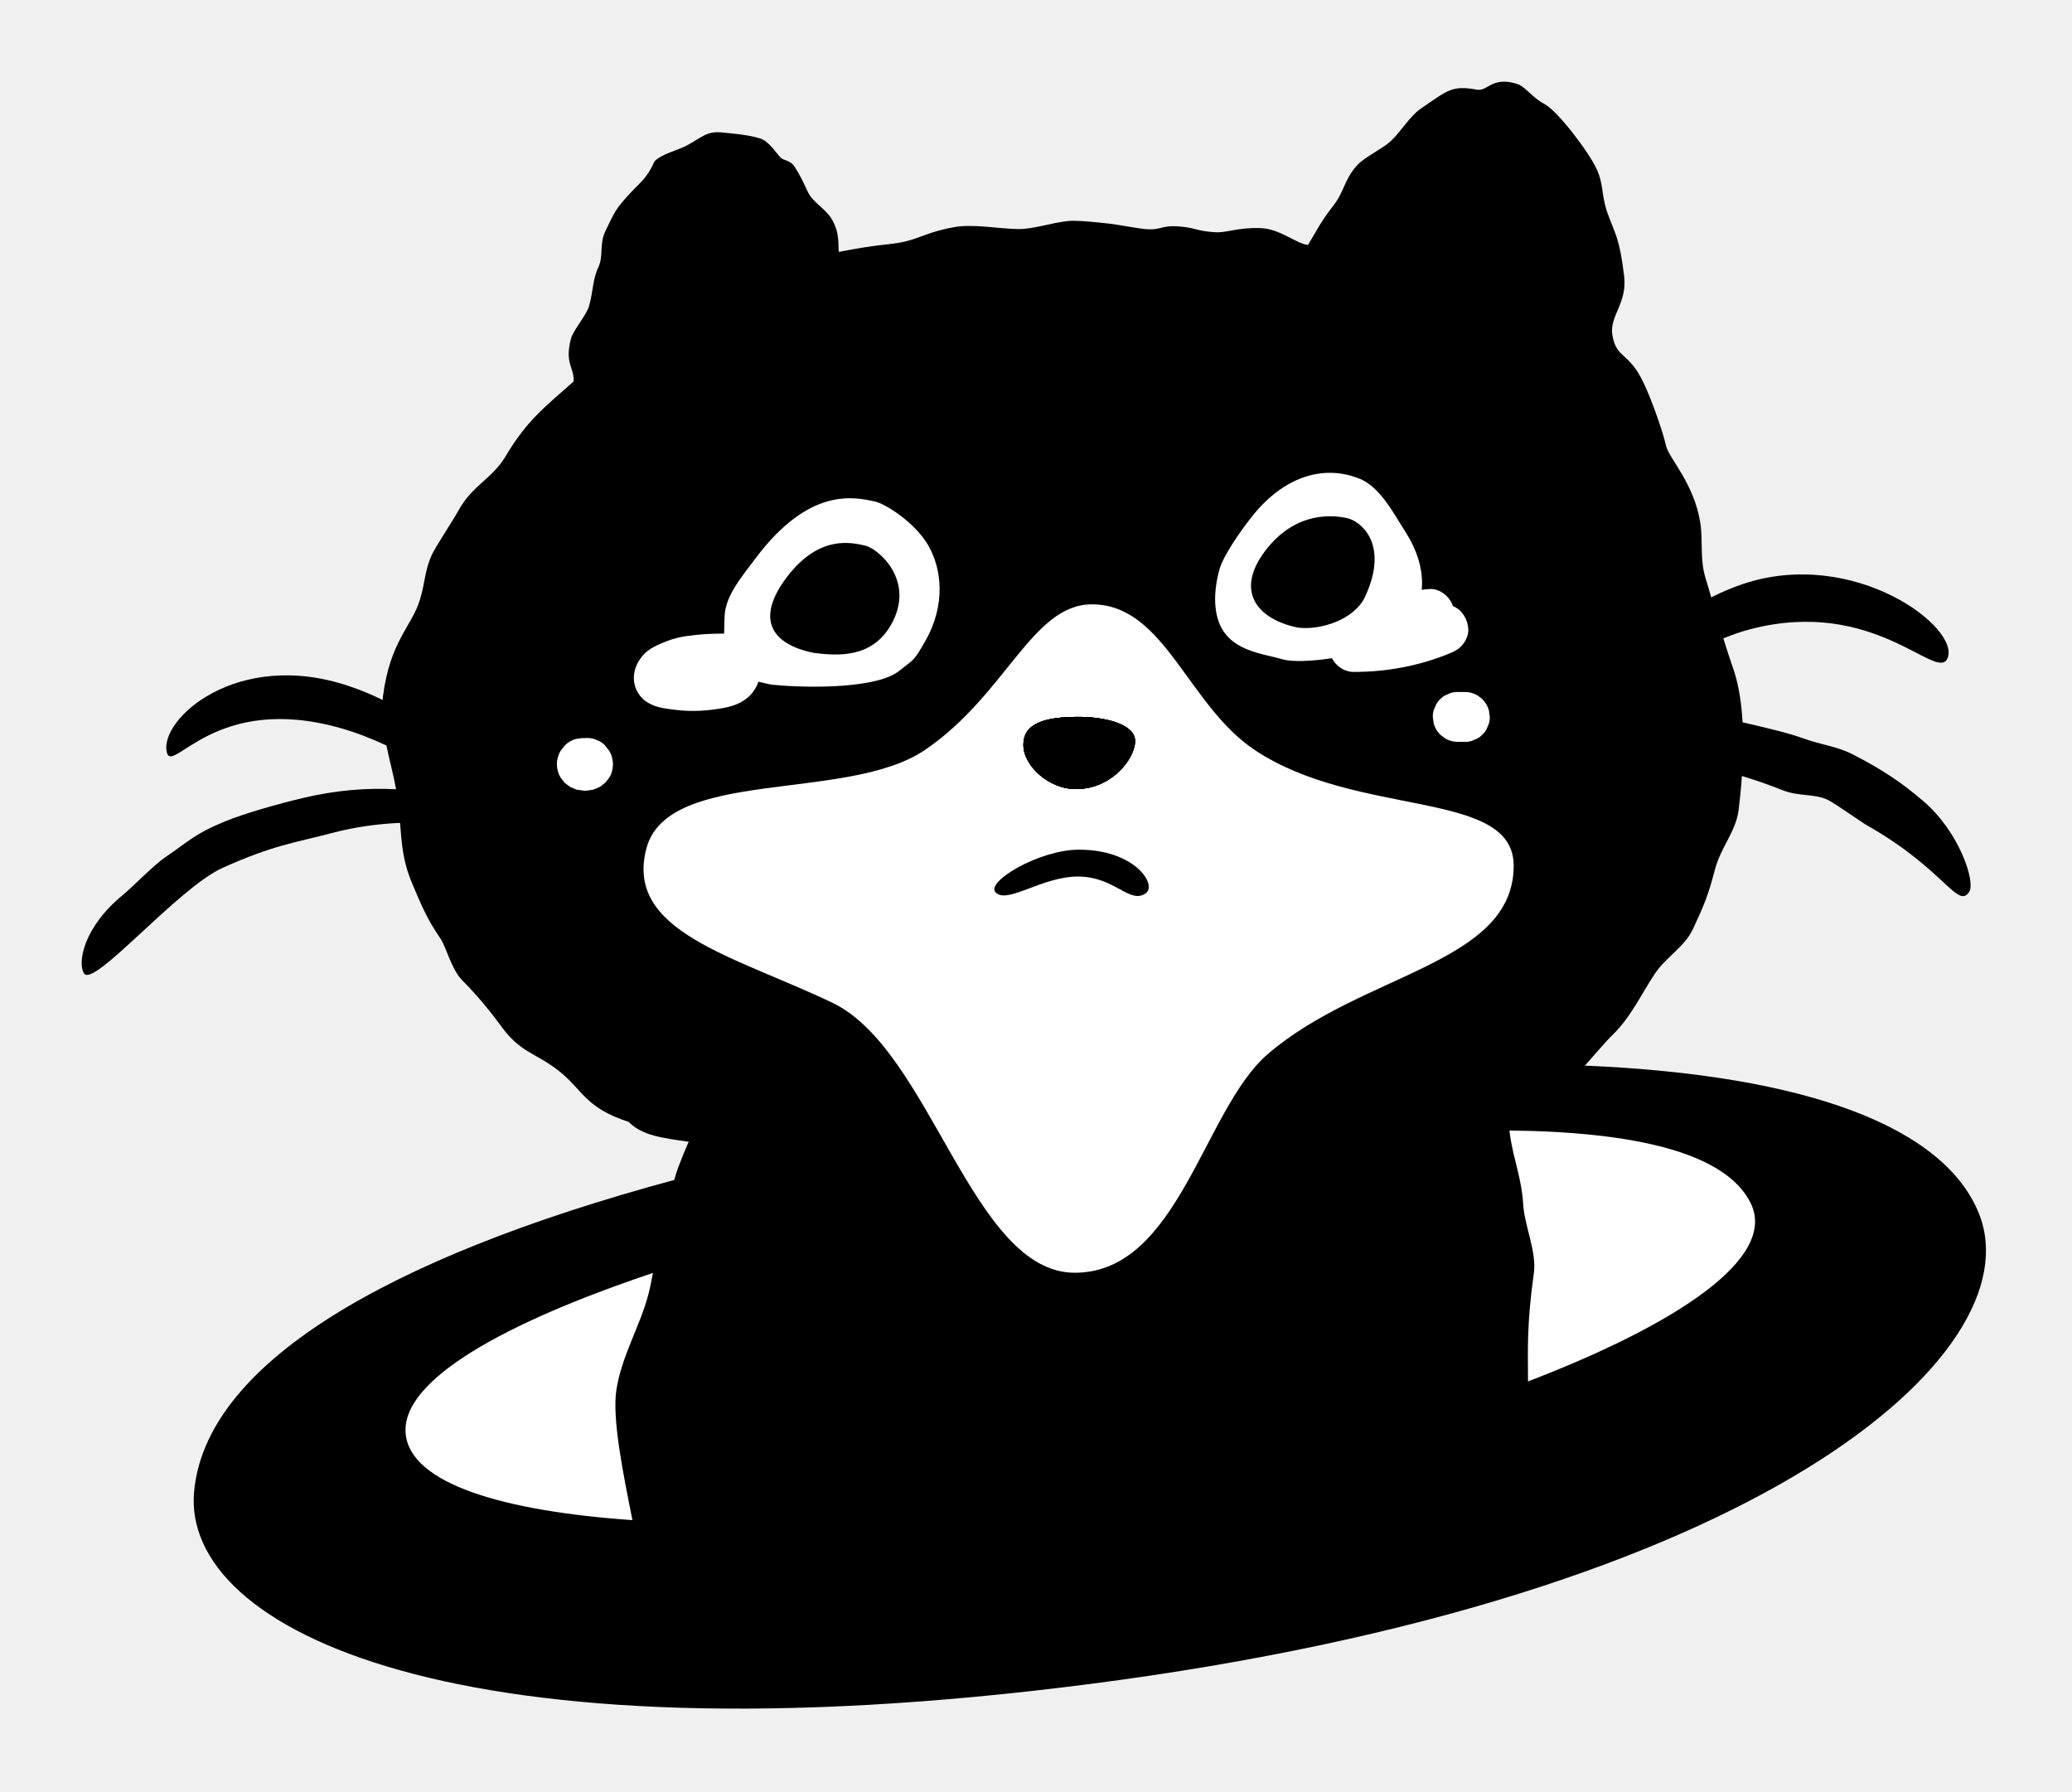
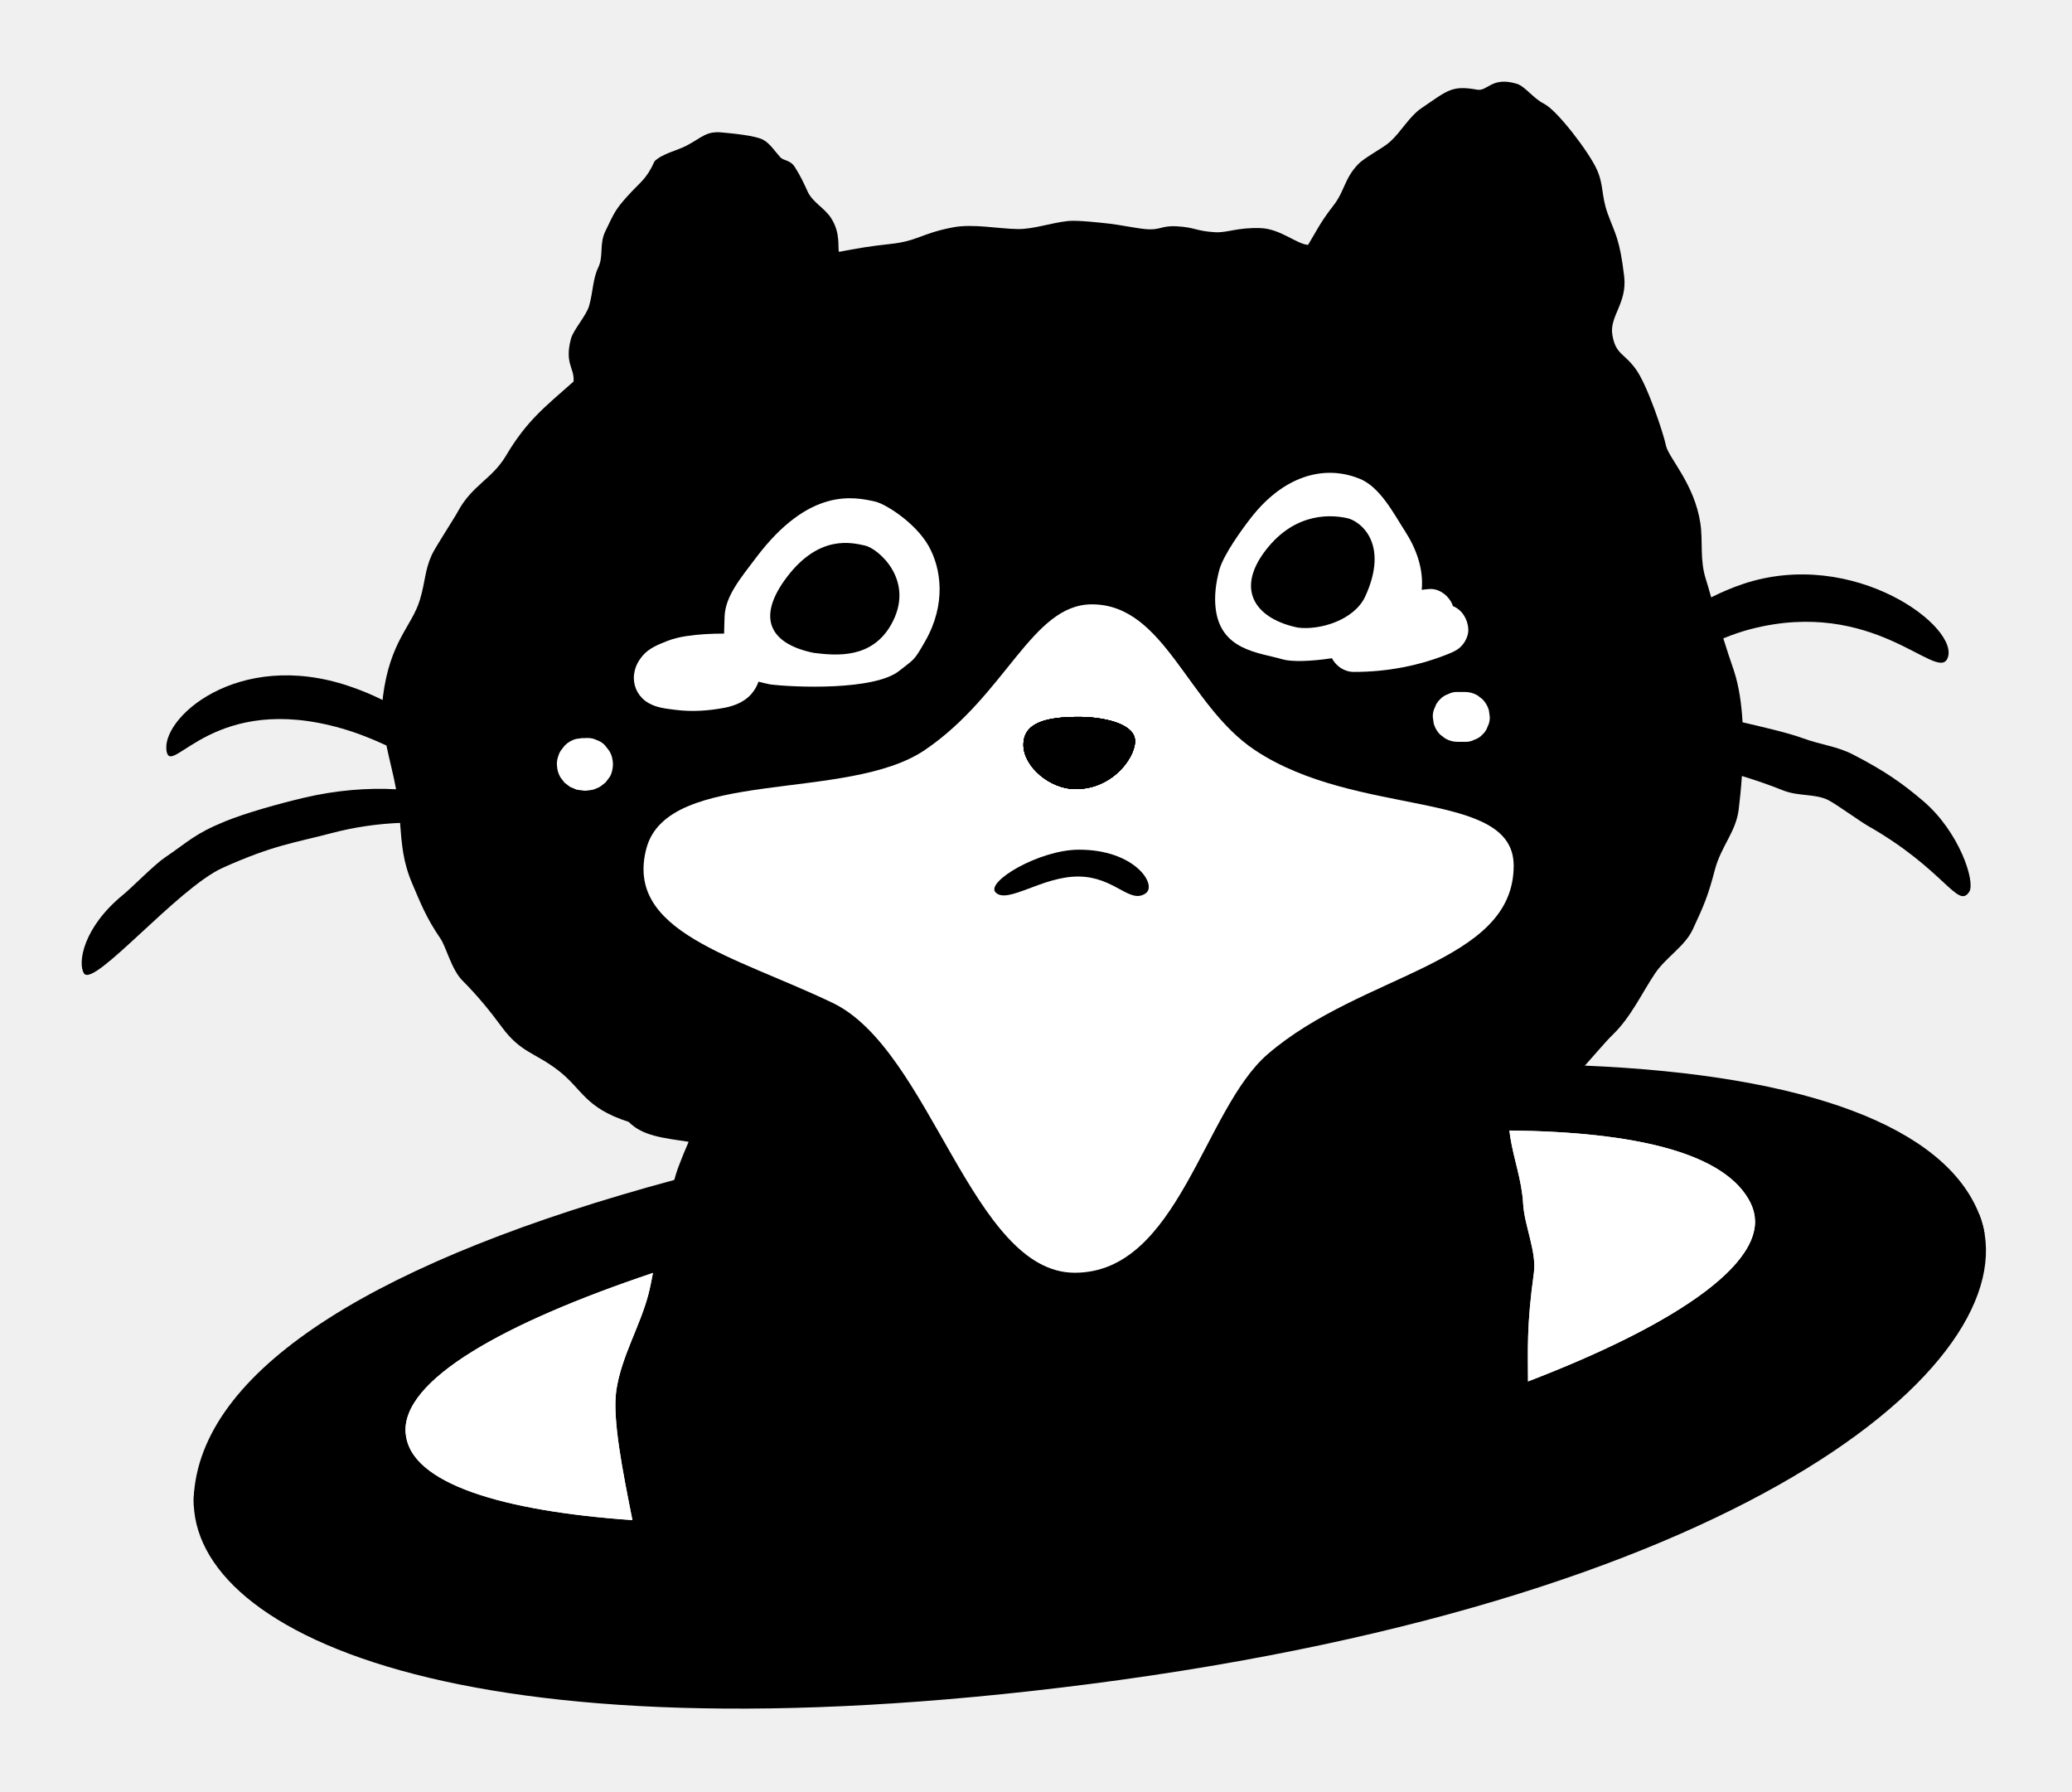
<svg xmlns="http://www.w3.org/2000/svg" viewBox="0 0 406 351" width="406" height="351">
  <g transform="translate(16 16)">
    <path id="eye-l-normal" d="M166.74 102.56C166.74 91.51 157.79 82.56 146.74 82.56C135.69 82.56 126.74 91.51 126.74 102.56C126.74 114.16 135.69 123.56 146.74 123.56C157.79 123.56 166.74 114.16 166.74 102.56Z" fill="#ffffff" />
    <path id="eye-l-angry" d="M166.74 104.06C166.74 101.06 153.74 98.06 146.74 96.06C139.74 94.06 126.74 87.06 126.74 89.06C125.74 108.06 134.74 121.06 146.74 121.06C158.74 121.06 166.74 113.06 166.74 104.06Z" fill="#ffffff" />
    <path id="eye-l-curious" d="M169.74 101.06C169.74 87.805 159.443 77.06 146.74 77.06C134.037 77.06 123.74 87.805 123.74 101.06C123.74 114.315 134.037 125.06 146.74 125.06C159.443 125.06 169.74 114.315 169.74 101.06Z" fill="#ffffff" />
    <path id="eye-l-shy" d="M166.74 107.06C166.74 104.06 155.74 103.06 146.74 103.06C137.74 103.06 126.74 104.06 126.74 107.06C126.74 116.06 135.74 122.06 146.74 122.06C157.74 122.06 166.74 116.06 166.74 107.06Z" fill="#ffffff" />
    <path id="eye-r-normal" d="M260.16 96.48C260.16 85.99 251.65 77.48 241.16 77.48C230.67 77.48 222.16 85.99 222.16 96.48C222.16 107.53 230.67 116.48 241.16 116.48C251.65 116.48 260.16 107.53 260.16 96.48Z" fill="#ffffff" />
    <path id="eye-r-angry" d="M261.16 82.98C261.16 80.98 248.16 87.98 241.16 89.98C234.16 91.98 221.16 94.98 221.16 97.98C221.16 106.98 229.16 114.98 241.16 114.98C253.16 114.98 262.16 101.98 261.16 82.98Z" fill="#ffffff" />
    <path id="eye-r-curious" d="M262.16 94.98C262.16 81.725 252.758 70.98 241.16 70.98C229.562 70.98 220.16 81.725 220.16 94.98C220.16 108.235 229.562 118.98 241.16 118.98C252.758 118.98 262.16 108.235 262.16 94.98Z" fill="#ffffff" />
    <path id="eye-r-shy" d="M261.16 100.98C261.16 97.98 250.16 96.98 241.16 96.98C232.16 96.98 221.16 97.98 221.16 100.98C221.16 109.98 230.16 115.98 241.16 115.98C252.16 115.98 261.16 109.98 261.16 100.98Z" fill="#ffffff" />
-     <path id="mouth-normal" d="M207.63 154.43C207.63 151.67 201.36 149.43 193.63 149.43C185.9 149.43 179.63 151.67 179.63 154.43C179.63 158.85 185.9 162.43 193.63 162.43C201.36 162.43 207.63 158.85 207.63 154.43Z" fill="#000000" />
+     <path id="eye-l-happy" d="M166.74 109.56C164.74 100.56 156.74 91.56 146.74 91.56C136.74 91.56 128.74 100.56 126.74 109.56C132.74 105.56 137.74 98.56 146.74 98.56C155.74 98.56 160.74 105.56 166.74 109.56Z" fill="#ffffff" />
+     <path id="eye-r-happy" d="M260.16 103.48C258.16 94.48 251.16 85.48 241.16 85.48C231.16 85.48 224.16 94.48 222.16 103.48C228.16 99.48 232.16 92.48 241.16 92.48C250.16 92.48 254.16 99.48 260.16 103.48Z" fill="#ffffff" />
+     <path id="pupil-l-happy" d="M147.74 95.06C147.74 94.508 147.292 94.06 146.74 94.06C146.188 94.06 145.74 94.508 145.74 95.06C145.74 95.612 146.188 96.06 146.74 96.06C147.292 96.06 147.74 95.612 147.74 95.06Z" fill="#000000" />
+     <path id="pupil-r-happy" d="M242.16 88.98C242.16 88.428 241.712 87.98 241.16 87.98C240.608 87.98 240.16 88.428 240.16 88.98C240.16 89.532 240.608 89.98 241.16 89.98C241.712 89.98 242.16 89.532 242.16 88.98Z" fill="#000000" />
+     <path id="mouth-happy" d="M210.29 149.32C209.68 147.5 201.495 147.107 193.384 147.395C185.273 147.683 177.235 148.65 176.92 150.55C176.28 155.34 187.85 167.2 192.4 167.06C196.95 166.91 211.5 153.96 210.29 149.32Z" fill="#000000" />
+     <path id="mouth-normal" d="M208.29 149.32C207.68 148 200.495 147.607 193.384 147.895C186.273 148.183 179.235 149.15 178.92 150.55C178.28 153.34 188.85 161.2 192.4 161.06C195.95 160.91 209.5 151.96 208.29 149.32Z" fill="#000000" />
    <path id="mouth-angry" d="M207 160C207 157 199 151 194 151C189 151 181 157 181 160C181 162 189 155 194 155C199 155 207 162 207 160Z" fill="#000000" />
    <path id="mouth-curious" d="M200.5 157C200.5 152.306 197.59 148.5 194 148.5C190.41 148.5 187.5 152.306 187.5 157C187.5 161.694 190.41 165.5 194 165.5C197.59 165.5 200.5 161.694 200.5 157Z" fill="#000000" />
    <path id="mouth-shy" d="M205 154C205 153 199 155 194 155C189 155 183 153 183 154C183 158 189 161 194 161C199 161 205 158 205 154Z" fill="#000000" />
    <path id="pupil-l-normal" d="M158.94 103.06C158.94 95.77 153.478 89.86 146.74 89.86C140.002 89.86 134.54 95.77 134.54 103.06C134.54 110.35 140.002 116.26 146.74 116.26C153.478 116.26 158.94 110.35 158.94 103.06Z" fill="#000000" />
    <path id="pupil-l-curious" d="M161.74 99.06C161.74 90.776 156.367 84.06 149.74 84.06C143.113 84.06 137.74 90.776 137.74 99.06C137.74 107.344 143.113 114.06 149.74 114.06C156.367 114.06 161.74 107.344 161.74 99.06Z" fill="#000000" />
    <path id="pupil-l-shy" d="M152.74 113.06C152.74 109.47 148.711 106.56 143.74 106.56C138.769 106.56 134.74 109.47 134.74 113.06C134.74 116.65 138.769 119.56 143.74 119.56C148.711 119.56 152.74 116.65 152.74 113.06Z" fill="#000000" />
    <path id="pupil-l-angry" d="M157.74 107.06C157.74 104.06 150.74 102.06 146.74 101.06C142.74 100.06 136.74 96.06 136.74 98.06C135.74 107.06 139.74 116.06 146.74 116.06C153.74 116.06 157.74 112.06 157.74 107.06Z" fill="#000000" />
    <path id="pupil-r-normal" d="M253.36 96.98C253.36 89.69 247.898 83.78 241.16 83.78C234.422 83.78 228.96 89.69 228.96 96.98C228.96 104.27 234.422 110.18 241.16 110.18C247.898 110.18 253.36 104.27 253.36 96.98Z" fill="#000000" />
    <path id="pupil-r-curious" d="M256.16 92.98C256.16 84.696 250.787 77.98 244.16 77.98C237.533 77.98 232.16 84.696 232.16 92.98C232.16 101.264 237.533 107.98 244.16 107.98C250.787 107.98 256.16 101.264 256.16 92.98Z" fill="#000000" />
    <path id="pupil-r-shy" d="M247.16 106.98C247.16 103.39 243.131 100.48 238.16 100.48C233.189 100.48 229.16 103.39 229.16 106.98C229.16 110.57 233.189 113.48 238.16 113.48C243.131 113.48 247.16 110.57 247.16 106.98Z" fill="#000000" />
    <path id="pupil-r-angry" d="M251.16 91.98C251.16 89.98 245.16 93.98 241.16 94.98C237.16 95.98 230.16 97.98 230.16 100.98C230.16 105.98 234.16 109.98 241.16 109.98C248.16 109.98 252.16 100.98 251.16 91.98Z" fill="#000000" />
-     <path id="body-articulated" d="M294.55 192.79C250 204 164 215 118.94 207.71C118.23 209.33 117.53 211.02 116.85 212.85C116.58 213.58 116.35 214.37 116.12 215.19C58.78 230.67 24.22 251.64 22.03 276.31C19.62 303.4 73.69 329.91 197.53 313.95C328.58 297.05 382.57 249.21 371.81 221.89C365.1 204.87 338.19 194.63 294.55 192.79Z" fill="#000000" />
-     <path id="head-articulated" d="M294.55 192.79C296.62 190.49 298.66 188.03 300.03 186.71C303.57 183.29 305.69 178.62 308.28 174.75C310.41 171.57 314.12 169.46 315.69 166.1C317.96 161.26 318.73 159.35 320.02 154.43C321.23 149.82 324.15 147 324.69 142.61C324.91 140.78 325.15 138.52 325.32 136.04C328.17 136.91 330.87 137.86 333.38 138.86C336.45 140.08 339.67 139.46 342.27 140.78C343.75 141.53 348.59 145.01 349.92 145.76C365.1 154.39 367.62 162.29 369.88 158.7C371.1 156.76 367.93 146.95 360.79 140.9C356.71 137.44 353.33 135.06 347.14 131.86C343.91 130.18 340.89 129.98 337.17 128.61C334.25 127.54 328.99 126.35 325.45 125.52C325.25 121.95 324.75 118.43 323.75 115.39C322.99 113.22 322.3 111.08 321.68 109.08C323.47 108.34 325.25 107.73 327.01 107.27C351.19 100.99 363.4 117.53 365.56 113.08C368.44 107.15 347.36 91.08 325.47 98.44C323.34 99.16 321.29 100.04 319.3 101.04C318.84 99.42 318.49 98.2 318.27 97.53C317.02 93.67 317.72 90.1 317.18 86.52C316 78.74 310.95 73.72 310.44 71.3C309.93 68.86 306.85 59.59 304.57 56.38C302.25 53.13 300.58 53.51 299.93 49.59C280 45 253 23 240.31 31.98C238.09 31.84 234.87 28.8 230.93 28.69C226.41 28.55 224.47 29.64 222.1 29.5C218.25 29.27 218.19 28.53 214.55 28.34C211.42 28.17 211.44 29.18 208.36 28.88C206.51 28.7 202.99 27.98 201.19 27.8C199.51 27.62 195.08 27.1 193.21 27.31C189.82 27.69 186.49 28.92 183.42 28.88C179.68 28.83 174.61 27.8 170.76 28.54C164.38 29.76 163.9 31.23 158.38 31.81C154.63 32.21 151.73 32.69 148.4 33.35C140 31 111 49 96.38 58.76C90.92 63.61 87.25 66.34 83.13 73.31C80.42 77.88 76.5 79.05 73.72 84.22C72.98 85.6 69.29 91.23 68.61 92.71C67.22 95.75 67.35 97.98 66.28 101.51C64.71 106.75 60.41 109.54 59.02 120.59C59 120.78 58.99 120.96 58.98 121.15C56.89 120.12 54.69 119.2 52.36 118.42C30.47 111.05 15.18 124.95 16.68 131.37C17.75 135.94 26.07 119.55 50.97 126.73C53.94 127.58 56.88 128.74 59.72 130.07C60.32 132.98 61.1 135.81 61.61 138.64C56.08 138.35 49.99 138.78 43.41 140.34C38.77 141.44 32.2 143.26 28.11 144.93C22.02 147.43 20.91 148.91 16.33 152C14.24 153.41 9.82 157.93 8.09 159.34C0.28 165.72 -0.82 172.69 0.45 174.71C2.32 177.68 18.79 158.02 27.64 154.03C37.61 149.55 41.7 149.15 48.91 147.25C53.55 146.02 58.09 145.41 62.39 145.23C62.73 149.42 62.91 152.77 64.81 157.21C66.39 160.89 67.5 163.81 70.3 167.89C71.44 169.55 72.46 173.98 74.63 176.14C77.48 178.99 80.01 182.07 82.35 185.26C86.02 190.25 88.86 190.24 93.36 193.71C98.19 197.43 98.5 201.01 107.2 203.82C109.87 206.55 113.84 206.95 118.94 207.71C137 215 148 243 194 243C236 243 266 219 294.55 192.79Z" fill="#000000" />
+     <path id="ring-back-articulated" d="M22.03 276.31C24.22 251.64 58.78 230.67 116.12 215.19C170 200 240 190 294.55 192.79C338.19 194.63 365.1 204.87 371.81 221.89C372.294 223.119 372.647 224.39 372.868 225.698L327.896 223.085C327.861 221.977 327.594 220.887 327.08 219.82C322.27 209.84 304.32 205.77 279.76 205.5C225 205 160 216 111.94 233.41C83.11 243.08 62.49 254.34 63.49 264.92C63.581 265.895 63.843 266.826 64.267 267.715L22.013 279.555C21.928 278.476 21.934 277.394 22.03 276.31Z" fill="#000000" />
+     <path id="torso-articulated" d="M294.55 192.79C250 185 164 185 115 197C115 202 116 206 118.94 207.71C118.23 209.33 117.53 211.02 116.85 212.85C116.58 213.58 116.35 214.37 116.12 215.19C114 222 113 228 111.94 233.41C111.67 234.86 111.39 236.28 111.06 237.57C109.43 243.82 105.78 249.74 104.78 256.31C103.91 261.97 106.09 272.62 107.92 281.84C109 290 110 298 112 302C160 302 240 284 283.41 276L283.41 254.66C283.4 248.41 283.12 243.74 284.56 233.37C285.12 229.26 282.69 224.08 282.46 219.92C282.19 215.14 280.63 211.27 279.92 206.7C279.86 206.31 279.81 205.91 279.76 205.5Z" fill="#000000" />
+     <path id="ring-front-articulated" d="M22.03 276.31C19.62 303.4 73.69 329.91 197.53 313.95C328.58 297.05 382.57 249.21 371.81 221.89L327.08 219.82C332.22 230.49 312.66 243.44 283.41 254.66C230 276 160 286 107.92 281.84C82.44 280.06 64.4 274.67 63.49 264.92Z" fill="#000000" />
+     <path id="head-articulated" d="M294.55 192.79C296.62 190.49 298.66 188.03 300.03 186.71C303.57 183.29 305.69 178.62 308.28 174.75C310.41 171.57 314.12 169.46 315.69 166.1C317.96 161.26 318.73 159.35 320.02 154.43C321.23 149.82 324.15 147 324.69 142.61C324.91 140.78 325.15 138.52 325.32 136.04C328.17 136.91 330.87 137.86 333.38 138.86C336.45 140.08 339.67 139.46 342.27 140.78C343.75 141.53 348.59 145.01 349.92 145.76C365.1 154.39 367.62 162.29 369.88 158.7C371.1 156.76 367.93 146.95 360.79 140.9C356.71 137.44 353.33 135.06 347.14 131.86C343.91 130.18 340.89 129.98 337.17 128.61C334.25 127.54 328.99 126.35 325.45 125.52C325.25 121.95 324.75 118.43 323.75 115.39C322.99 113.22 322.3 111.08 321.68 109.08C323.47 108.34 325.25 107.73 327.01 107.27C351.19 100.99 363.4 117.53 365.56 113.08C368.44 107.15 347.36 91.08 325.47 98.44C323.34 99.16 321.29 100.04 319.3 101.04C318.84 99.42 318.49 98.2 318.27 97.53C317.02 93.67 317.72 90.1 317.18 86.52C316 78.74 310.95 73.72 310.44 71.3C309.93 68.86 306.85 59.59 304.57 56.38C302.25 53.13 300.58 53.51 299.93 49.59C280 45 253 23 240.31 31.98C238.09 31.84 234.87 28.8 230.93 28.69C226.41 28.55 224.47 29.64 222.1 29.5C218.25 29.27 218.19 28.53 214.55 28.34C211.42 28.17 211.44 29.18 208.36 28.88C206.51 28.7 202.99 27.98 201.19 27.8C199.51 27.62 195.08 27.1 193.21 27.31C189.82 27.69 186.49 28.92 183.42 28.88C179.68 28.83 174.61 27.8 170.76 28.54C164.38 29.76 163.9 31.23 158.38 31.81C154.63 32.21 151.73 32.69 148.4 33.35C140 31 111 49 96.38 58.76C90.92 63.61 87.25 66.34 83.13 73.31C80.42 77.88 76.5 79.05 73.72 84.22C72.98 85.6 69.29 91.23 68.61 92.71C67.22 95.75 67.35 97.98 66.28 101.51C64.71 106.75 60.41 109.54 59.02 120.59C59 120.78 58.99 120.96 58.98 121.15C56.89 120.12 54.69 119.2 52.36 118.42C30.47 111.05 15.18 124.95 16.68 131.37C17.75 135.94 26.07 119.55 50.97 126.73C53.94 127.58 56.88 128.74 59.72 130.07C60.32 132.98 61.1 135.81 61.61 138.64C56.08 138.35 49.99 138.78 43.41 140.34C38.77 141.44 32.2 143.26 28.11 144.93C22.02 147.43 20.91 148.91 16.33 152C14.24 153.41 9.82 157.93 8.09 159.34C0.28 165.72 -0.82 172.69 0.45 174.71C2.32 177.68 18.79 158.02 27.64 154.03C37.61 149.55 41.7 149.15 48.91 147.25C53.55 146.02 58.09 145.41 62.39 145.23C62.73 149.42 62.91 152.77 64.81 157.21C66.39 160.89 67.5 163.81 70.3 167.89C71.44 169.55 72.46 173.98 74.63 176.14C77.48 178.99 80.01 182.07 82.35 185.26C86.02 190.25 88.86 190.24 93.36 193.71C98.19 197.43 98.5 201.01 107.2 203.82C109.87 206.55 113.84 206.95 118.94 207.71C137 215 148 243 194 243C236 243 260 225 279.76 205.5L294.55 192.79Z" fill="#000000" />
    <path id="ear-l-articulated" d="M148.4 33.35C148.1 32.58 148.8 29.67 146.79 26.64C145.56 24.78 143.22 23.59 142.3 21.62C141.44 19.77 140.92 18.59 139.76 16.75C138.83 15.28 137.55 15.53 136.9 14.82C135.91 13.73 134.85 12.06 133.49 11.36C131.87 10.53 127.35 10.13 125.41 9.95C122.35 9.66 121.56 10.95 118.42 12.59C116.79 13.44 113.73 14.13 112.26 15.59C110.63 19.22 109.47 19.61 106.85 22.54C104.7 24.95 104.41 25.53 102.6 29.34C101.38 31.91 102.32 34.12 101.21 36.45C100.14 38.67 100.21 41.24 99.42 43.98C98.88 45.82 96.33 48.67 95.88 50.36C94.56 55.3 96.63 56.13 96.38 58.76C112 74 140 65 148.4 33.35Z" fill="#000000" />
    <path id="ear-r-articulated" d="M299.93 49.59C299.33 45.97 302.87 43.4 302.25 38.15C301.36 30.62 300.46 29.84 299 25.79C297.71 22.16 298.29 20.21 296.84 17.09C295.23 13.63 289.11 5.62 286.58 4.35C284.38 3.24 282.83 0.89 281.19 0.41C276.27 -1.06 275.52 1.94 273.43 1.57C268.47 0.68 267.73 1.65 262.42 5.27C260.19 6.8 258.53 9.82 256.39 11.76C254.99 13.04 251.46 14.79 250.13 16.17C247.4 19.01 247.49 21.44 245.27 24.28C242.62 27.67 241.86 29.46 240.31 31.98C257 54 278 68 299.93 49.59Z" fill="#000000" />
    <path id="normal-face-aligned" d="M229.86 130.95C216.68 122.17 212.23 102.41 197.96 102.41C186.21 102.41 181.17 120.13 165.22 130.95C150.04 141.26 114.85 134.31 110.65 150.26C106.36 166.58 127.81 171.25 147.12 180.48C166.43 189.72 174.45 233.37 194.6 233.37C214.91 233.37 219.8 201.42 232.38 190.56C250.85 174.61 280.6 172.93 280.6 153.62C280.6 138.51 250.01 144.38 229.86 130.95Z" fill="#ffffff" />
    <path id="normal-ring-gap-l-aligned" d="M63.49 264.92C64.4 274.67 82.44 280.06 107.92 281.84C106.09 272.62 103.91 261.97 104.78 256.31C105.78 249.74 109.43 243.82 111.06 237.57C111.39 236.28 111.67 234.86 111.94 233.41C83.11 243.08 62.49 254.34 63.49 264.92Z" fill="#ffffff" />
    <path id="normal-ring-gap-r-aligned" d="M279.76 205.5C279.81 205.91 279.86 206.31 279.92 206.7C280.63 211.27 282.19 215.14 282.46 219.92C282.69 224.08 285.12 229.26 284.56 233.37C283.12 243.74 283.4 248.41 283.41 254.66C312.66 243.44 332.22 230.49 327.08 219.82C322.27 209.84 304.32 205.77 279.76 205.5Z" fill="#ffffff" />
    <path id="normal-nose-aligned" d="M194.76 138.61C202.43 138.61 206.88 131.76 206.37 128.74C205.87 125.72 200.2 124.46 195.35 124.46C188.68 124.46 184.54 125.72 184.54 129.95C184.54 134.18 189.74 138.63 194.76 138.61Z" fill="#000000" />
    <path id="angry-nose-aligned" d="M194.75 138.61C202.42 138.61 206.87 131.76 206.37 128.74 205.86 125.72 200.2 124.46 195.34 124.46 188.67 124.46 184.53 125.72 184.53 129.95 184.53 134.18 189.74 138.63 194.75 138.61Z" fill="#000000" />
    <path id="curious-nose-aligned" d="M194.76 138.61C202.42 138.61 206.88 131.76 206.37 128.74 205.87 125.72 200.2 124.46 195.35 124.46 188.68 124.46 184.54 125.72 184.54 129.95 184.54 134.18 189.74 138.63 194.76 138.61Z" fill="#000000" />
    <path id="cry-eye-l-white-aligned" d="M116.42 123.09C119.6 123.49 122.8 123.27 125.95 122.68 127.84 122.32 129.77 121.56 131.1 120.12 131.8 119.35 132.3 118.48 132.63 117.56 133.33 117.74 134.07 117.93 134.92 118.1 139.46 118.67 155.34 119.36 160.24 115.41 163.18 113.05 163 113.66 165.34 109.54 169.39 102.39 168.49 95.42 165.92 90.91 163.34 86.4 157.52 82.72 155.44 82.26 151.29 81.35 142.6 79.45 132.21 93.18 128.96 97.47 126.13 100.85 125.98 104.81 125.94 106.04 125.9 107.14 125.89 108.14 123.4 108.14 120.93 108.26 118.44 108.64 117.18 108.83 115.92 109.13 114.72 109.6 113.02 110.27 111.15 111.01 109.94 112.45 109.02 113.55 108.44 114.65 108.25 116.08 107.98 118.08 108.79 120.04 110.38 121.28 112.15 122.64 114.28 122.82 116.42 123.09Z" fill="#ffffff" />
    <path id="cry-eye-r-white-aligned" d="M235.34 113.19C237.08 113.7 240.86 113.59 244.98 112.97 245.83 114.55 247.41 115.65 249.29 115.65 255.71 115.66 262.19 114.45 268.12 111.99 269.14 111.56 269.96 111.14 270.66 110.23 271.3 109.41 271.76 108.34 271.71 107.27 271.62 105.37 270.5 103.46 268.68 102.75 268.64 102.64 268.61 102.52 268.57 102.41 267.86 100.73 266.03 99.27 264.1 99.41 263.59 99.44 263.09 99.5 262.58 99.57 262.97 95.47 261.51 91.49 259.33 88.11 257.16 84.76 254.34 79.18 250.17 77.71 243.38 75.05 235.47 77.24 229.06 85.53 227.37 87.7 223.71 92.72 222.91 95.69 222.18 98.45 221.97 100.83 222.17 102.88 222.97 111.49 230.72 111.83 235.34 113.19Z" fill="#ffffff" />
    <path id="cry-tear-l-aligned" d="M103.39 131.14C103.39 131.13 103.38 131.12 103.37 131.11 103.37 131.1 103.37 131.1 103.37 131.1 103.22 130.9 102.75 130.29 102.59 130.1 102.58 130.07 102.56 130.05 102.54 130.03 102.09 129.56 101.57 129.22 100.96 129.02 100.38 128.72 99.75 128.58 99.08 128.6 98.87 128.59 98.67 128.61 98.47 128.63 98.36 128.62 98.26 128.61 98.14 128.61 97.71 128.67 97.28 128.73 96.85 128.78 96.02 129.02 95.3 129.43 94.69 130.04 94.67 130.06 94.66 130.08 94.64 130.09 94.51 130.26 94.31 130.52 94.25 130.6 94.21 130.65 93.98 130.93 93.86 131.11 93.85 131.11 93.85 131.13 93.84 131.13 93.6 131.52 93.43 131.96 93.31 132.39 93.18 132.84 93.1 133.31 93.12 133.77 93.17 134.79 93.32 135.41 93.81 136.31 93.81 136.31 93.82 136.32 93.82 136.32 93.82 136.32 93.83 136.33 93.83 136.33 93.84 136.35 94.58 137.31 94.59 137.32 94.6 137.33 94.61 137.34 94.62 137.35 94.63 137.36 94.63 137.36 94.64 137.37 94.67 137.39 95.6 138.11 95.63 138.13 95.64 138.14 95.64 138.14 95.64 138.14 95.66 138.15 95.67 138.16 95.68 138.17 95.7 138.17 95.71 138.18 95.73 138.19 95.92 138.28 96.27 138.42 96.32 138.44 96.36 138.45 96.71 138.61 96.91 138.69 96.92 138.69 96.93 138.7 96.94 138.7 96.97 138.71 97.01 138.72 97.05 138.73 97.07 138.73 97.09 138.74 97.11 138.74 97.33 138.77 97.57 138.8 97.78 138.83 97.99 138.86 98.23 138.9 98.46 138.92 98.5 138.93 98.54 138.93 98.59 138.93 98.63 138.93 98.67 138.93 98.71 138.93 99.19 138.89 99.66 138.82 100.13 138.74 100.17 138.73 100.2 138.72 100.24 138.71 100.68 138.58 101.09 138.37 101.51 138.18 101.54 138.17 101.56 138.15 101.59 138.13 101.68 138.07 101.92 137.88 102.06 137.78 102.2 137.67 102.5 137.44 102.59 137.36 102.6 137.35 102.6 137.35 102.61 137.35 102.76 137.2 103.08 136.74 103.02 136.82 103.49 136.21 103.71 135.99 103.93 135.09 104.17 134.09 104.16 133.4 103.93 132.4 103.82 131.96 103.63 131.53 103.39 131.14Z" fill="#ffffff" />
    <path id="cry-tear-r-aligned" d="M269.64 119.58C268.97 119.55 268.34 119.69 267.76 120 267.15 120.2 266.63 120.53 266.18 121.01 265.71 121.45 265.37 121.98 265.17 122.58 264.87 123.16 264.73 123.79 264.75 124.46 264.81 124.9 264.87 125.33 264.93 125.76 265.16 126.59 265.58 127.31 266.18 127.92 266.52 128.17 266.84 128.43 267.17 128.68 267.94 129.13 268.76 129.35 269.64 129.35L271.03 129.35C271.7 129.38 272.33 129.24 272.92 128.93 273.52 128.73 274.04 128.4 274.49 127.92 274.96 127.48 275.3 126.95 275.5 126.35 275.8 125.77 275.94 125.14 275.92 124.46 275.86 124.03 275.8 123.6 275.74 123.17 275.51 122.34 275.09 121.62 274.49 121.01 274.16 120.75 273.83 120.5 273.5 120.24 272.74 119.8 271.91 119.58 271.03 119.58Z" fill="#ffffff" />
    <path id="cry-eye-l-pupil-aligned" d="M143.46 111.92C147.91 112.47 154.77 113.1 158.58 106.44 163.54 97.76 156.04 91.45 153.5 90.89 150.95 90.34 144.6 88.67 138.24 97 131.89 105.33 135.2 110.25 143.46 111.92Z" fill="#000000" />
    <path id="cry-eye-r-pupil-aligned" d="M238.34 106.97C242.61 107.51 249.27 105.54 251.48 100.94 256.35 90.38 250.45 86.06 248.01 85.53 245.57 84.99 238.05 83.89 231.95 91.88 225.85 99.88 230.41 105.37 238.34 106.97Z" fill="#000000" />
    <path id="cry-nose-aligned" d="M194.76 138.61C202.42 138.61 206.88 131.76 206.37 128.74 205.87 125.72 200.2 124.46 195.35 124.46 188.68 124.46 184.54 125.72 184.54 129.95 184.54 134.18 189.74 138.63 194.76 138.61Z" fill="#000000" />
    <path id="cry-mouth-aligned" d="M195.35 150.48C187.62 150.51 177.04 156.79 179.09 158.86 181.42 161.2 188.23 155.68 195.35 155.74 202.46 155.8 205.35 161.2 208.48 159.04 210.84 157.42 206.41 150.44 195.35 150.48Z" fill="#000000" />
    <path id="shy-nose-aligned" d="M194.75 138.61C202.42 138.61 206.87 131.76 206.37 128.74 205.86 125.72 200.2 124.46 195.34 124.46 188.67 124.46 184.53 125.72 184.53 129.95 184.53 134.18 189.74 138.63 194.75 138.61Z" fill="#000000" />
  </g>
</svg>
